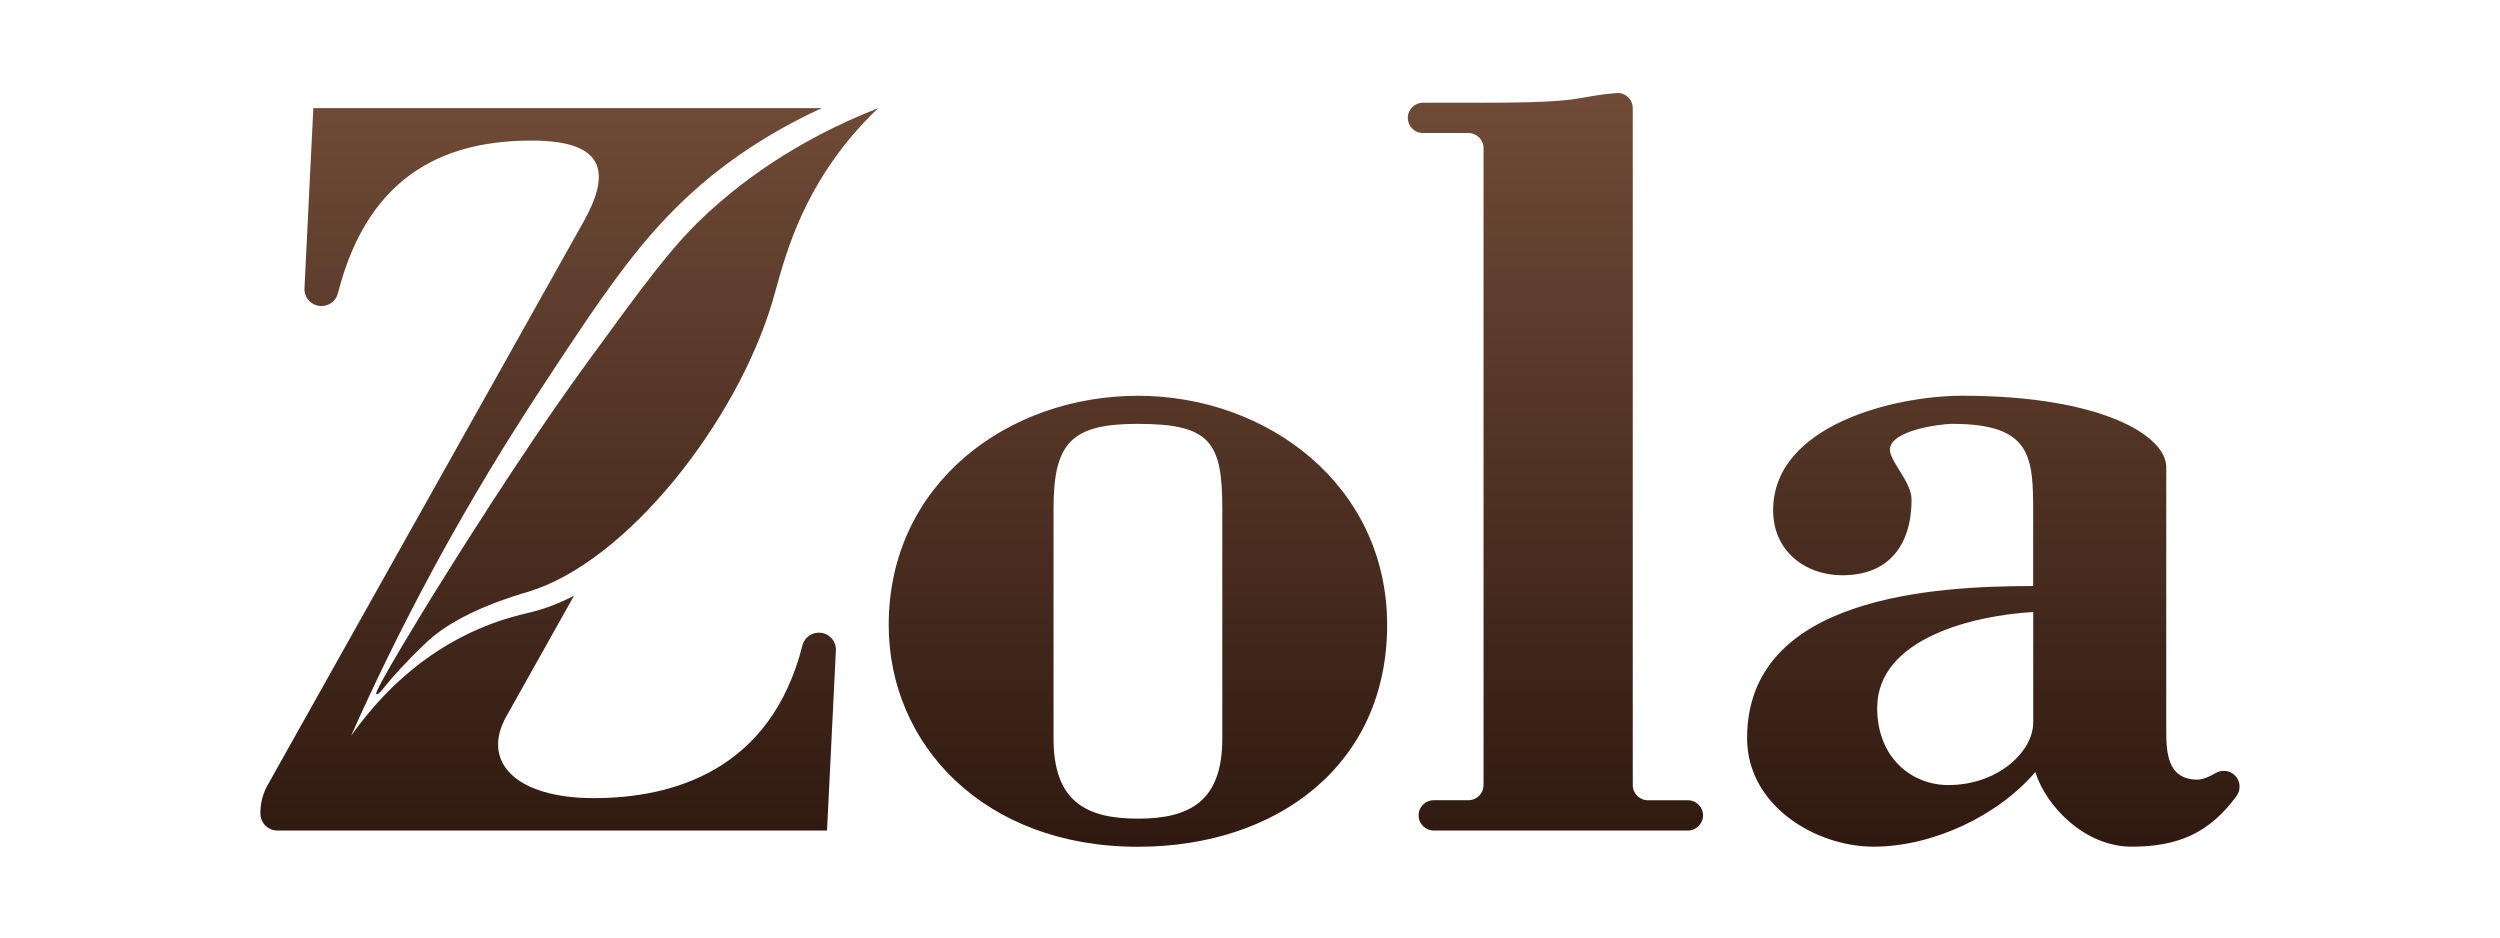
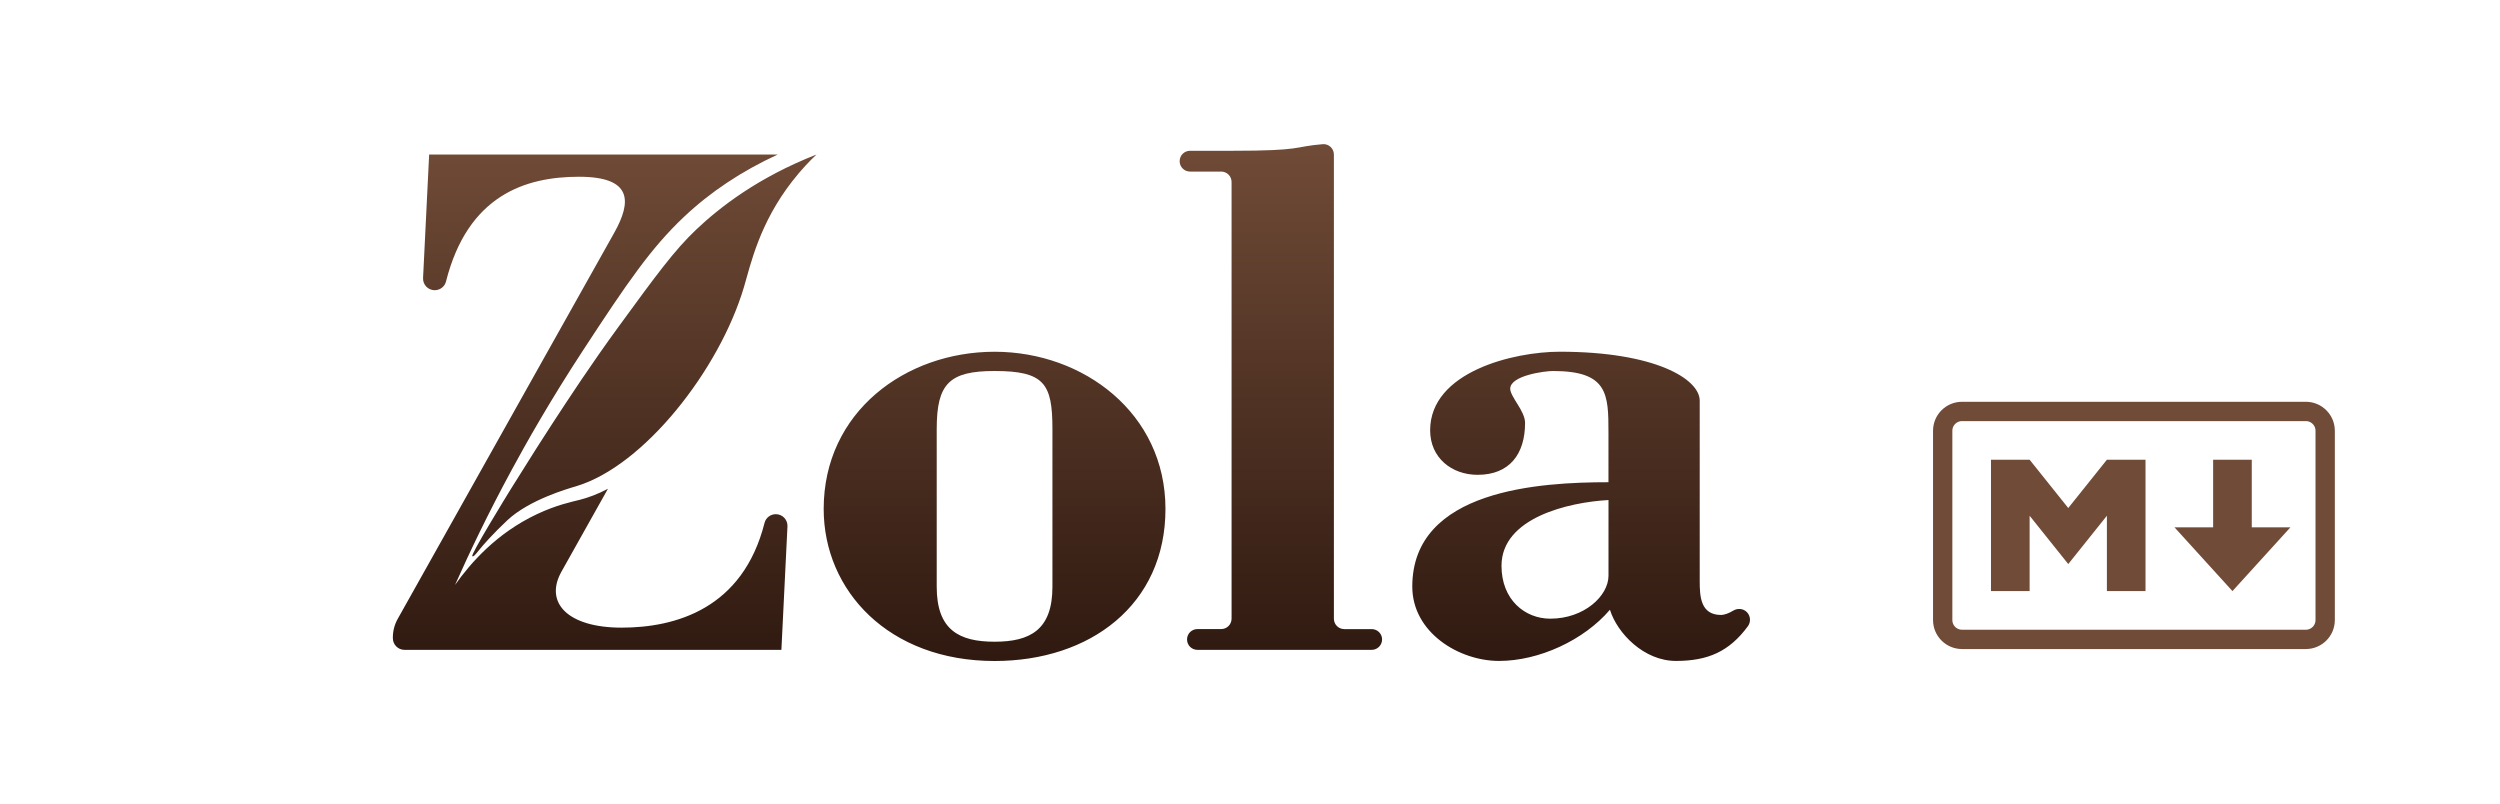
- <svg xmlns="http://www.w3.org/2000/svg" id="b" viewBox="0 0 480 180">
+ <svg xmlns="http://www.w3.org/2000/svg" id="b" viewBox="0 0 560 180">
  <defs>
    <style>.d{fill:url(#c);}</style>
    <linearGradient id="c" x1="240" y1="162.58" x2="240" y2="17.87" gradientUnits="userSpaceOnUse">
      <stop offset="0" stop-color="#2f1910" />
      <stop offset="1" stop-color="#704b37" />
    </linearGradient>
  </defs>
-   <path class="d" d="M218.48,75.99c-24.92,0-47.85,16.82-47.85,44.02,0,22.84,18.16,42.57,47.85,42.57,26.79,0,47.85-15.78,47.85-42.57s-22.94-44.02-47.85-44.02Zm16.2,65.82c0,12.04-6.23,15.37-16.2,15.37s-16.2-3.32-16.2-15.37v-44.23c0-12.67,3.53-16.2,16.2-16.2,13.91,0,16.2,3.53,16.2,16.2v44.23Zm-74.19-16.92l-1.7,34.57H53.27c-1.81,0-3.27-1.46-3.27-3.27v-.2c0-1.81,.46-3.59,1.34-5.17,0,0,4.67-8.36,60.65-108.15,4.86-8.67,5.19-15.68-9.89-15.68s-31.13,5.26-37.22,29.33c-.36,1.44-1.67,2.44-3.16,2.44-1.87,0-3.36-1.56-3.26-3.43l1.7-34.57h97.63c-10.05,4.61-18.91,10.48-26.37,17.55-9.12,8.65-15.6,18.06-28.17,37.29-9.25,14.14-15.89,25.92-20,33.51-6.66,12.31-11.89,23.28-15.84,32.17,4.42-6.24,11.67-14.49,22.88-19.79,5.53-2.62,9.83-3.48,12.04-4.04,2.41-.62,5.05-1.59,7.89-3.09l-13.01,23.2c-4.86,8.67,1.74,15.68,16.82,15.68s33.95-5.26,40.04-29.33c.36-1.44,1.67-2.44,3.16-2.44,1.87,0,3.36,1.56,3.26,3.43Zm268.68,24.05c-1.02-1.07-2.63-1.22-3.89-.45-1.14,.7-2.49,1.2-3.34,1.2-5.81,0-6.02-5.19-6.02-9.55v-50.46c0-6.02-12.41-13.7-39.19-13.7-12.87,0-36.29,5.61-36.29,22.01,0,7.68,6.02,12.46,13.29,12.46,8.93,0,13.29-5.81,13.29-14.54,0-1.66-1.04-3.53-2.08-5.19s-2.08-3.32-2.08-4.36c0-3.74,9.71-4.98,11.99-4.98,15.36,0,15.52,6.44,15.52,17.23v13.91c-18.91,0-54.93,1.96-54.93,29.22,0,12.87,13.08,20.82,24.29,20.82s23.78-5.81,31.05-14.33c2.08,6.64,9.55,14.33,18.48,14.33s14.93-2.61,20.15-9.72c.87-1.19,.76-2.84-.25-3.91Zm-38.79-10.25c0,5.61-6.75,12.04-16.31,12.04-7.04,0-13.65-5.25-13.65-14.8,0-13.44,18.74-17.8,29.96-18.42v21.18Zm-63.4,17.86c0,1.61-1.3,2.91-2.91,2.91h-48.79c-1.61,0-2.91-1.3-2.91-2.91s1.3-2.91,2.91-2.91h6.65c1.61,0,2.91-1.3,2.91-2.91V28.45c0-1.61-1.3-2.91-2.91-2.91h-8.72c-1.61,0-2.91-1.3-2.91-2.91h0c0-1.61,1.3-2.91,2.91-2.91h11.63c20.41,0,17.02-1.15,25.53-1.85,1.68-.14,3.12,1.21,3.12,2.9V150.74c0,1.61,1.3,2.91,2.91,2.91h7.68c1.61,0,2.91,1.3,2.91,2.91Zm-254.74-23.32c-.49-.46,9.74-17.1,10.82-18.84,5.29-8.51,9.48-15.04,11.56-18.22,4.68-7.17,10.8-16.53,18.65-27.29,10.4-14.26,15.62-21.38,21.68-27.11,6.52-6.17,17.22-14.56,33.66-21-1.72,1.63-4.18,4.13-6.77,7.47-9.25,11.88-11.66,23.31-13.53,29.63-6.85,23.1-27.96,50.09-46.96,55.77-2.22,.66-13.14,3.76-19.3,9.54-3.93,3.69-6.78,6.91-7.93,8.36-.8,1-1.56,1.98-1.87,1.69Z" />
+   <g transform="translate(240,90) scale(0.8) translate(-240,-90)">
+     <path class="d" d="M218.48,75.99c-24.92,0-47.85,16.82-47.85,44.02,0,22.84,18.16,42.57,47.85,42.57,26.79,0,47.85-15.78,47.85-42.57s-22.94-44.02-47.85-44.02Zm16.2,65.82c0,12.04-6.23,15.37-16.2,15.37s-16.2-3.32-16.2-15.37v-44.23c0-12.67,3.53-16.2,16.2-16.2,13.91,0,16.2,3.53,16.2,16.2v44.23Zm-74.19-16.92l-1.7,34.57H53.27c-1.81,0-3.27-1.46-3.27-3.27v-.2c0-1.81,.46-3.59,1.34-5.17,0,0,4.67-8.36,60.65-108.15,4.86-8.67,5.19-15.68-9.89-15.68s-31.13,5.26-37.22,29.33c-.36,1.44-1.67,2.44-3.16,2.44-1.87,0-3.36-1.56-3.26-3.43l1.7-34.57h97.63c-10.05,4.61-18.91,10.48-26.37,17.55-9.12,8.65-15.6,18.06-28.17,37.29-9.25,14.14-15.89,25.92-20,33.51-6.66,12.31-11.89,23.28-15.84,32.17,4.42-6.24,11.67-14.49,22.88-19.79,5.53-2.62,9.83-3.48,12.04-4.04,2.41-.62,5.05-1.59,7.89-3.09l-13.01,23.2c-4.86,8.67,1.74,15.68,16.82,15.68s33.95-5.26,40.04-29.33c.36-1.44,1.67-2.44,3.16-2.44,1.87,0,3.36,1.56,3.26,3.43Zm268.68,24.05c-1.02-1.07-2.63-1.22-3.89-.45-1.14,.7-2.49,1.2-3.34,1.2-5.81,0-6.02-5.19-6.02-9.55v-50.46c0-6.02-12.41-13.7-39.19-13.7-12.87,0-36.29,5.61-36.29,22.01,0,7.68,6.02,12.46,13.29,12.46,8.93,0,13.29-5.81,13.29-14.54,0-1.66-1.04-3.53-2.08-5.19s-2.08-3.32-2.08-4.36c0-3.74,9.71-4.98,11.99-4.98,15.36,0,15.52,6.44,15.52,17.23v13.91c-18.91,0-54.93,1.96-54.93,29.22,0,12.87,13.08,20.82,24.29,20.82s23.78-5.81,31.05-14.33c2.08,6.64,9.55,14.33,18.48,14.33s14.93-2.61,20.15-9.72c.87-1.19,.76-2.84-.25-3.91Zm-38.79-10.25c0,5.61-6.75,12.04-16.31,12.04-7.04,0-13.65-5.25-13.65-14.8,0-13.44,18.74-17.8,29.96-18.42v21.18Zm-63.4,17.86c0,1.61-1.3,2.91-2.91,2.91h-48.79c-1.61,0-2.91-1.3-2.91-2.91s1.3-2.91,2.91-2.91h6.65c1.61,0,2.91-1.3,2.91-2.91V28.45c0-1.61-1.3-2.91-2.91-2.91h-8.72c-1.61,0-2.91-1.3-2.91-2.91h0c0-1.61,1.3-2.91,2.91-2.91h11.63c20.41,0,17.02-1.15,25.53-1.85,1.68-.14,3.12,1.21,3.12,2.9V150.74c0,1.61,1.3,2.91,2.91,2.91h7.68c1.61,0,2.91,1.3,2.91,2.91Zm-254.74-23.32c-.49-.46,9.74-17.1,10.82-18.84,5.29-8.51,9.48-15.04,11.56-18.22,4.68-7.17,10.8-16.53,18.65-27.29,10.4-14.26,15.62-21.38,21.68-27.11,6.52-6.17,17.22-14.56,33.66-21-1.72,1.63-4.18,4.13-6.77,7.47-9.25,11.88-11.66,23.31-13.53,29.63-6.85,23.1-27.96,50.09-46.96,55.77-2.22,.66-13.14,3.76-19.3,9.54-3.93,3.69-6.78,6.91-7.93,8.36-.8,1-1.56,1.98-1.87,1.69Z" />
+   </g>
+   <g transform="translate(433,90) scale(0.4327)">
+     <rect width="198" height="118" x="5" y="5" ry="10" fill="none" stroke="#704b37" stroke-width="10" />
+     <path fill="#704b37" d="M30 98V30h20l20 25 20-25h20v68H90V59L70 84 50 59v39zm125 0l-30-33h20V30h20v35h20z" />
+   </g>
</svg>
